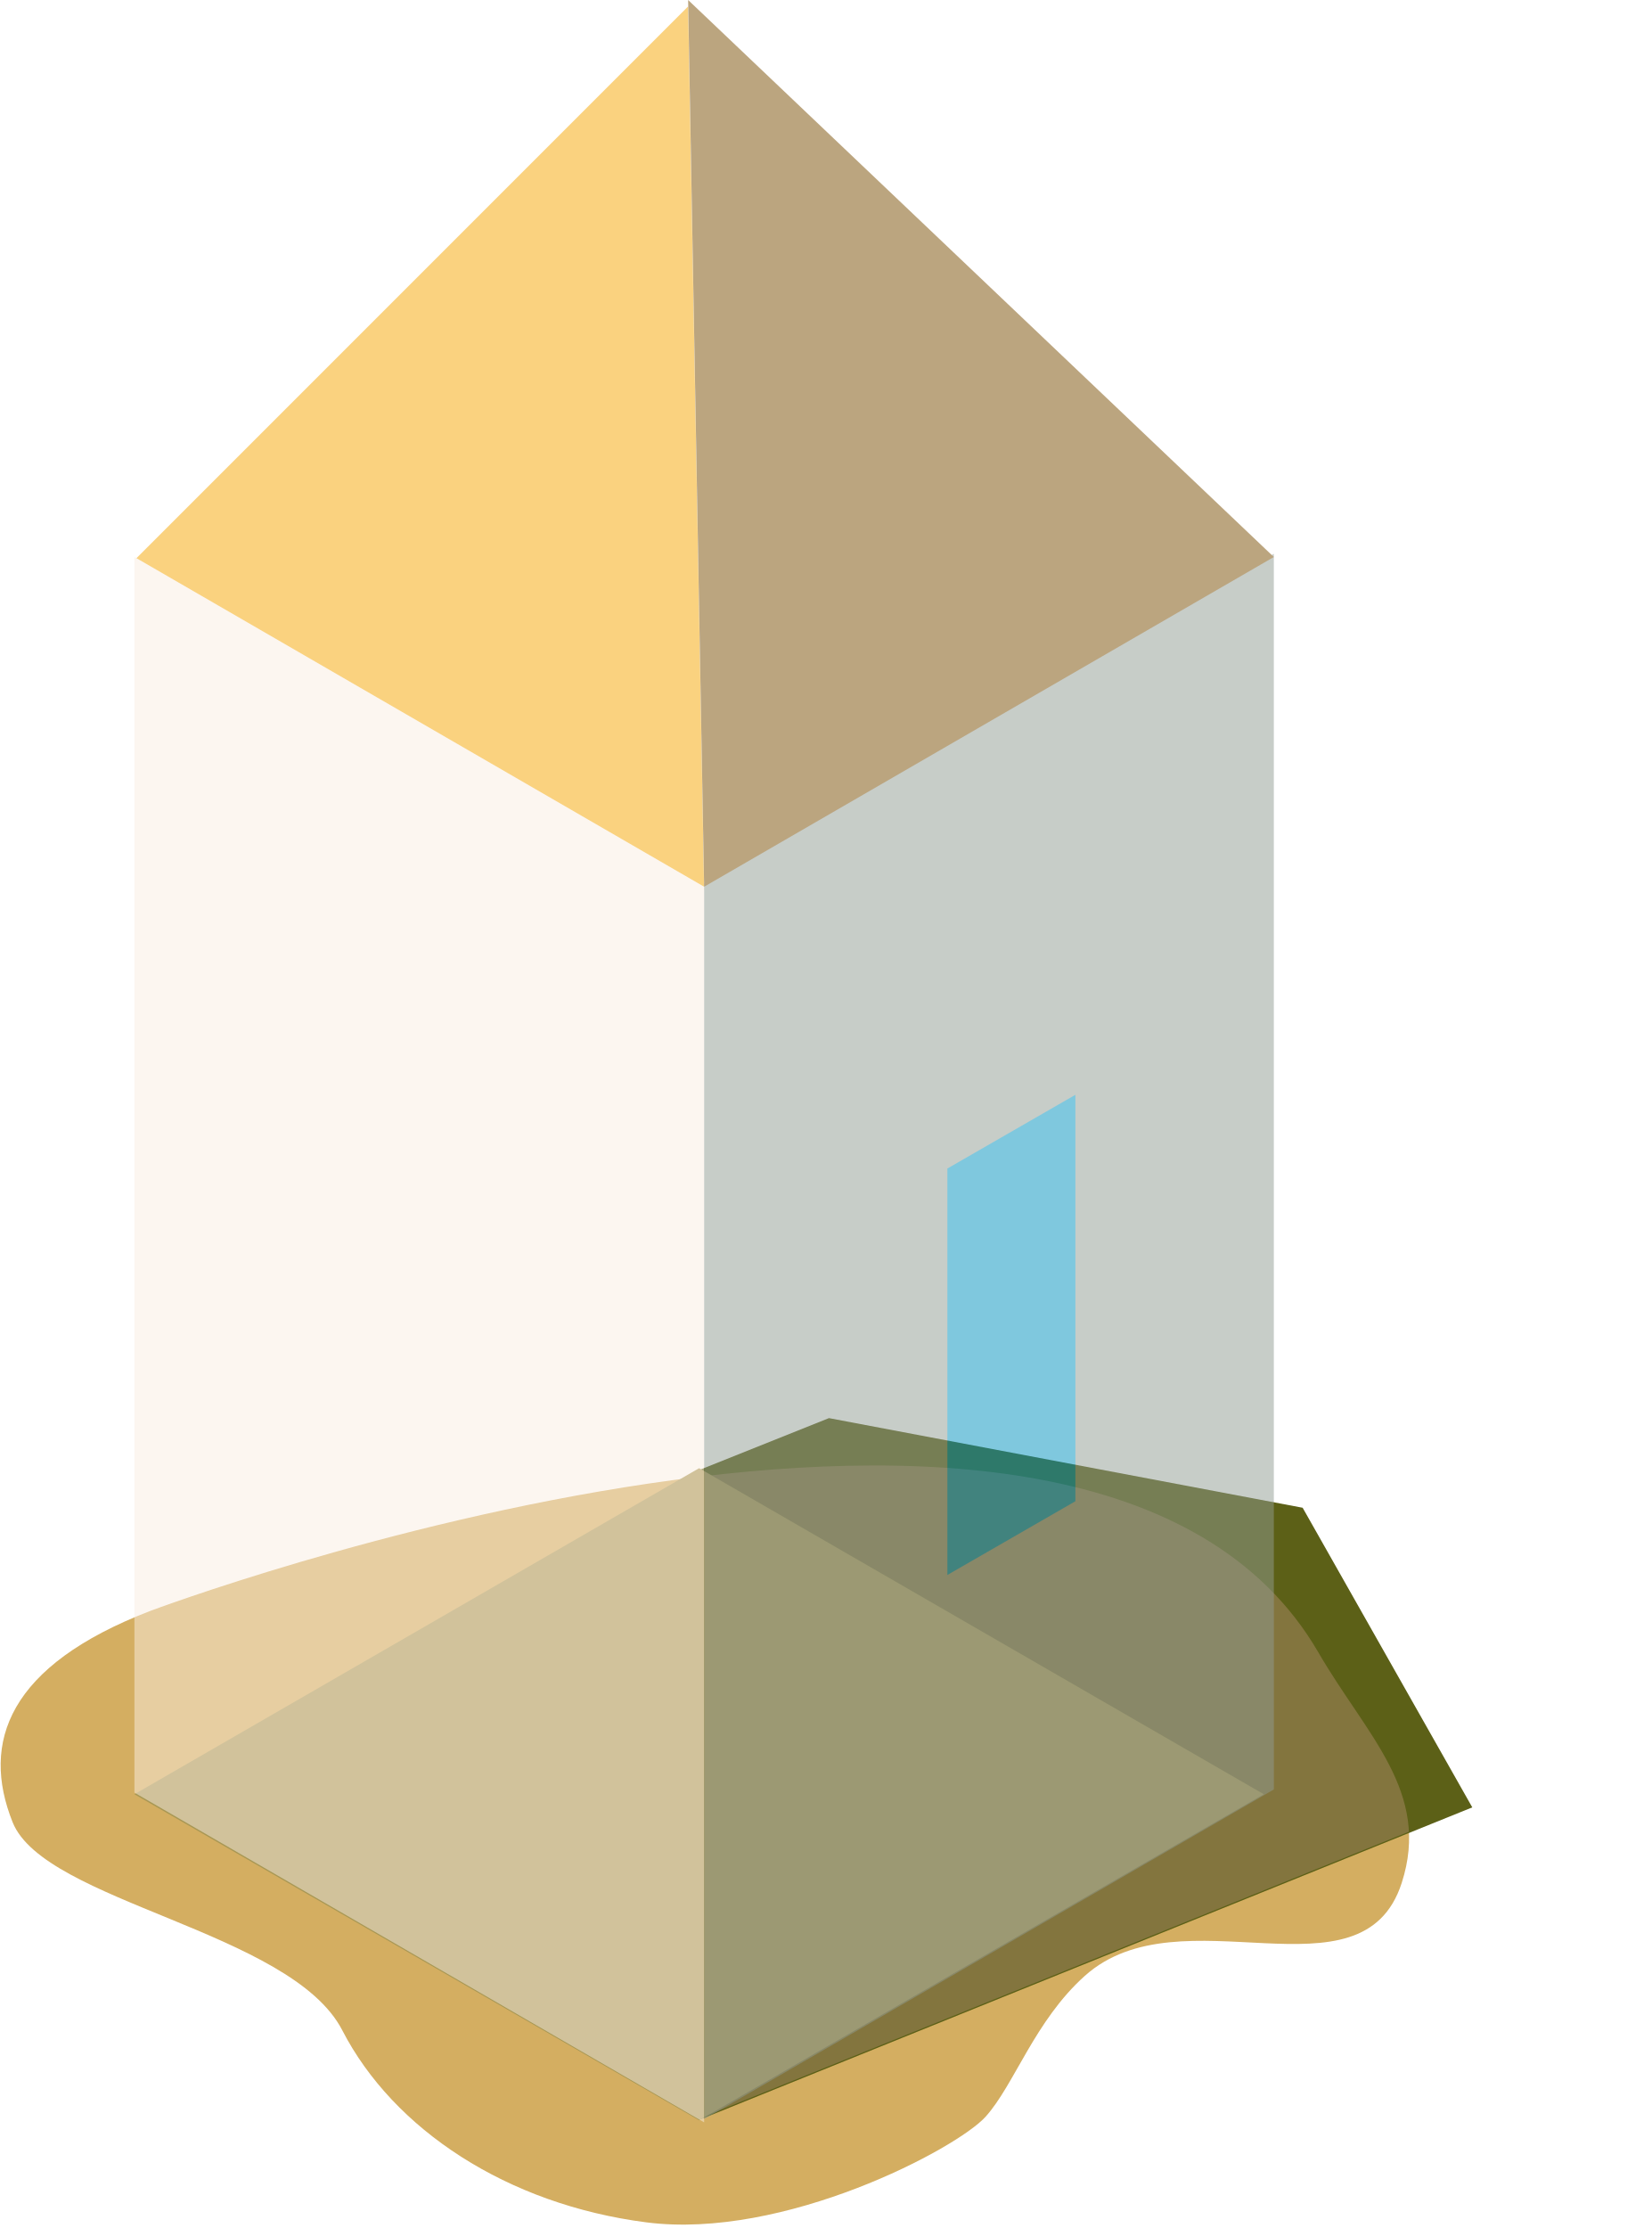
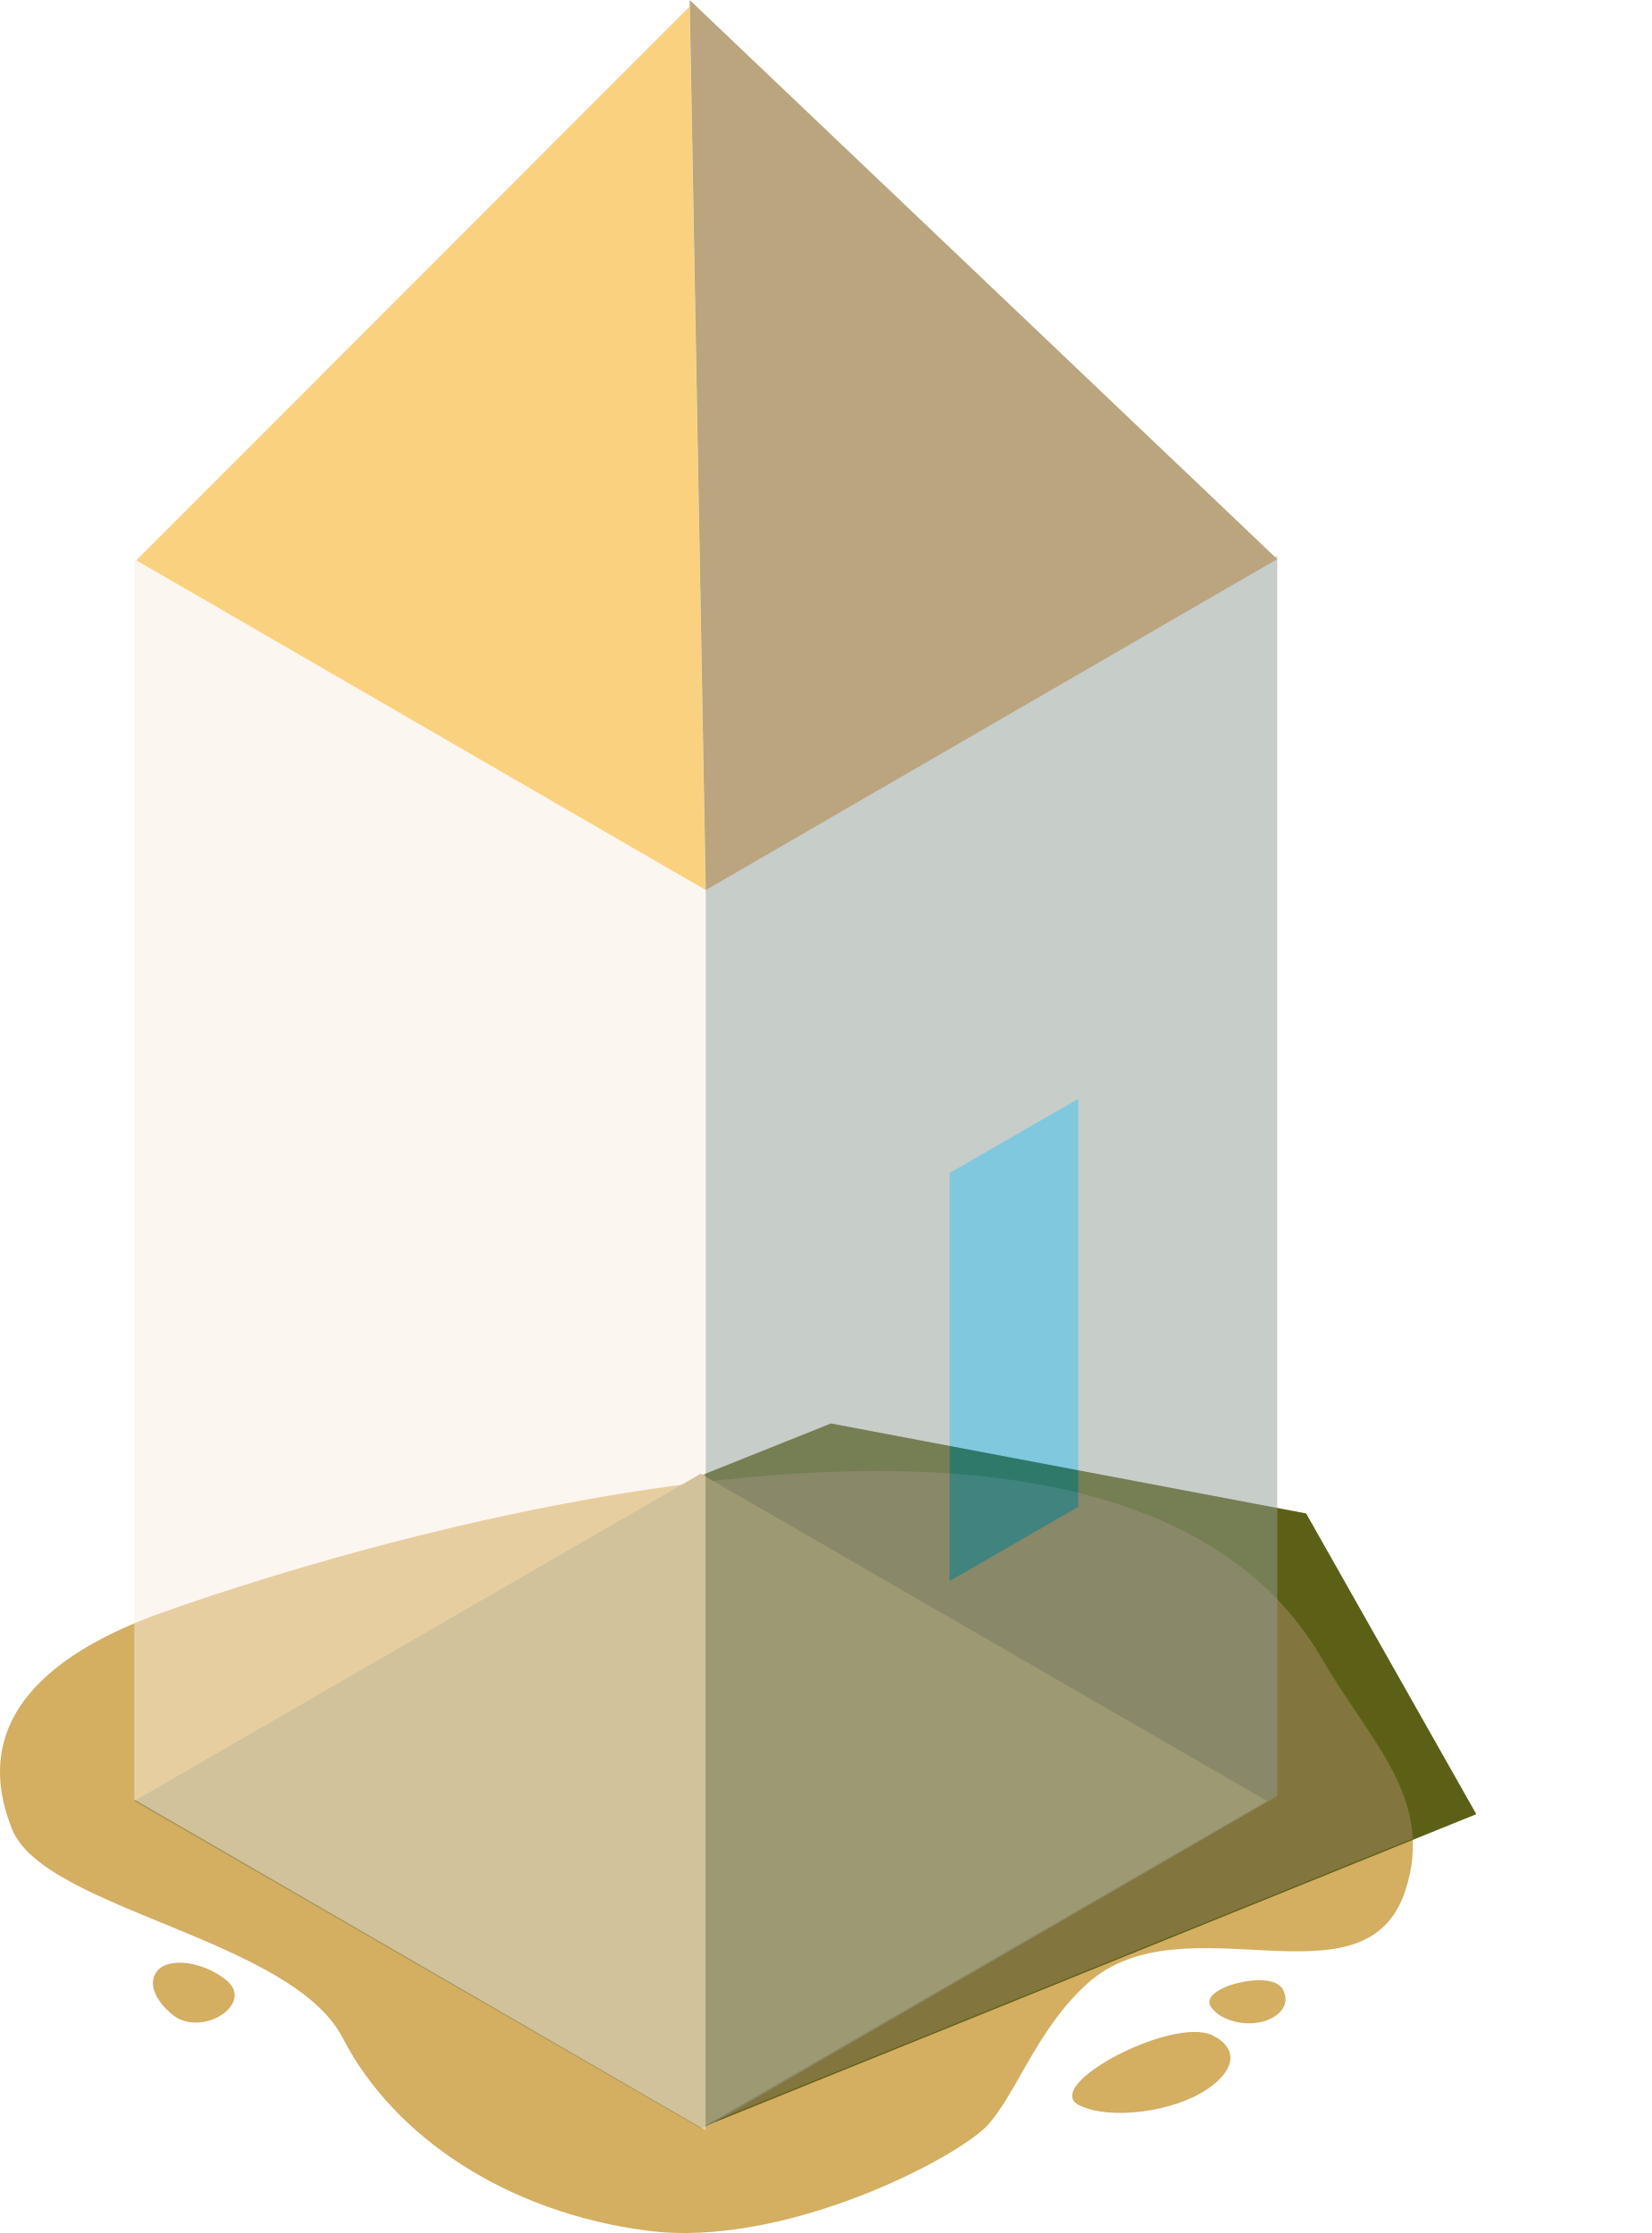
- <svg xmlns="http://www.w3.org/2000/svg" width="258" height="348" viewBox="0 0 258 348" fill="none">
-   <path d="M1.97 284.618C-3.03 272.118 1.311 260.151 23.471 251.618C23.471 251.618 170.226 196.406 205.971 258.118C213.462 271.052 223.579 279.899 218.971 294.118C212.759 313.279 184.476 295.18 169.471 308.618C161.641 315.629 158.471 325.618 153.971 330.618C149.47 335.618 122.47 349.885 100.97 347.118C79.21 344.317 61.47 332.618 53.471 317.118C45.471 301.618 6.971 297.118 1.97 284.618Z" fill="#D4AE61" />
-   <path d="M109.5 229.501L129.5 221.501L203.5 235.501L230.001 282.3L109.5 331.001L109.5 229.501Z" fill="#5C6017" />
-   <mask id="mask0" mask-type="alpha" maskUnits="userSpaceOnUse" x="0" y="228" width="221" height="120">
-     <path d="M1.97 284.619C-3.03 272.119 1.311 260.152 23.471 251.619C23.471 251.619 170.226 196.407 205.971 258.119C213.462 271.053 223.579 279.9 218.971 294.119C212.759 313.28 184.476 295.181 169.471 308.619C161.641 315.63 158.471 325.619 153.971 330.619C149.47 335.619 122.47 349.885 100.97 347.119C79.21 344.318 61.47 332.619 53.471 317.119C45.471 301.619 6.971 297.119 1.97 284.619Z" fill="#D4AE61" />
+ <svg xmlns="http://www.w3.org/2000/svg" width="199" height="269" viewBox="0 0 199 269" fill="none">
+   <path d="M1.446 220.341C-2.423 210.664 0.936 201.4 18.082 194.794C18.082 194.794 131.638 152.051 159.296 199.826C165.093 209.839 172.922 216.688 169.355 227.696C164.549 242.53 142.665 228.518 131.054 238.921C124.995 244.349 122.542 252.082 119.06 255.953C115.578 259.824 94.686 270.869 78.049 268.727C61.212 266.559 47.486 257.501 41.295 245.502C35.105 233.502 5.315 230.019 1.446 220.341Z" fill="#D4AE61" />
+   <path d="M146.1 245.19C149.197 246.714 148.942 249.33 145.467 251.677C141.372 254.441 133.798 255.409 130.097 253.641C125.23 251.315 141.3 242.829 146.1 245.19Z" fill="#D4AE61" />
+   <path d="M20.756 242.682C18.486 240.819 17.793 238.658 19.039 237.323C20.507 235.75 24.552 236.34 27.249 238.521C30.794 241.389 24.275 245.567 20.756 242.682Z" fill="#D4AE61" />
+   <path d="M154.505 239.542C155.424 241.038 154.698 242.578 152.704 243.359C150.355 244.28 146.994 243.469 145.883 241.713C144.422 239.404 153.081 237.224 154.505 239.542Z" fill="#D4AE61" />
+   <path d="M84.649 177.671L100.125 171.478L157.384 182.316L177.89 218.546L84.649 256.25L84.649 177.671Z" fill="#5C6017" />
+   <mask id="mask0" mask-type="alpha" maskUnits="userSpaceOnUse" x="0" y="177" width="171" height="92">
+     <path d="M1.446 220.342C-2.423 210.664 0.936 201.4 18.082 194.794C18.082 194.794 131.638 152.051 159.296 199.826C165.093 209.84 172.922 216.688 169.355 227.696C164.549 242.531 142.665 228.518 131.054 238.922C124.995 244.349 122.542 252.082 119.06 255.953C115.578 259.824 94.686 270.869 78.049 268.727C61.212 266.559 47.486 257.502 41.295 245.502C35.105 233.502 5.315 230.019 1.446 220.342Z" fill="#D4AE61" />
  </mask>
  <g mask="url(#mask0)">
-     <path d="M109.91 229.133L129.91 221.134L203.91 235.134L230.411 281.933L109.91 330.634L109.91 229.133Z" fill="#83753E" />
+     <path d="M84.967 177.387L100.443 171.194L157.702 182.032L178.208 218.262L84.967 255.965L84.967 177.387Z" fill="#83753E" />
  </g>
-   <rect width="101.86" height="101.86" transform="matrix(0.866044 -0.499967 0.866044 0.499967 21 280.249)" fill="#A89754" />
+   <rect width="78.827" height="78.827" transform="matrix(0.865935 -0.500157 0.865935 0.500157 16.1707 216.959)" fill="#A89754" />
  <g opacity="0.5">
-     <path d="M107.5 1L21 87.5L110 139L107.5 1Z" fill="#F5A500" />
-     <path d="M21 87L110 138.5V331.5L21 280V87Z" fill="#F9EEE1" />
-     <path d="M199 86.5L110 138V331L199 279.5V86.5Z" fill="#8F9B92" />
-     <path d="M168 171L148 182.516V246L168 234.483V171Z" fill="#0092BD" />
-     <path d="M107.5 0L199 87L110 138.5L107.5 0Z" fill="#784B00" />
+     <path d="M83.102 0.774L16.171 67.74L85.037 107.609L83.102 0.774Z" fill="#F5A500" />
+     <path d="M16.171 67.353L85.037 107.222V256.636L16.171 216.767V67.353Z" fill="#F9EEE1" />
+     <path d="M153.903 66.966L85.037 106.835V256.249L153.903 216.38V66.966Z" fill="#8F9B92" />
+     <path d="M129.916 132.383L114.44 141.298V190.445L129.916 181.529V132.383Z" fill="#0092BD" />
+     <path d="M83.102 0L153.903 67.353L85.037 107.222L83.102 0Z" fill="#784B00" />
  </g>
</svg>
